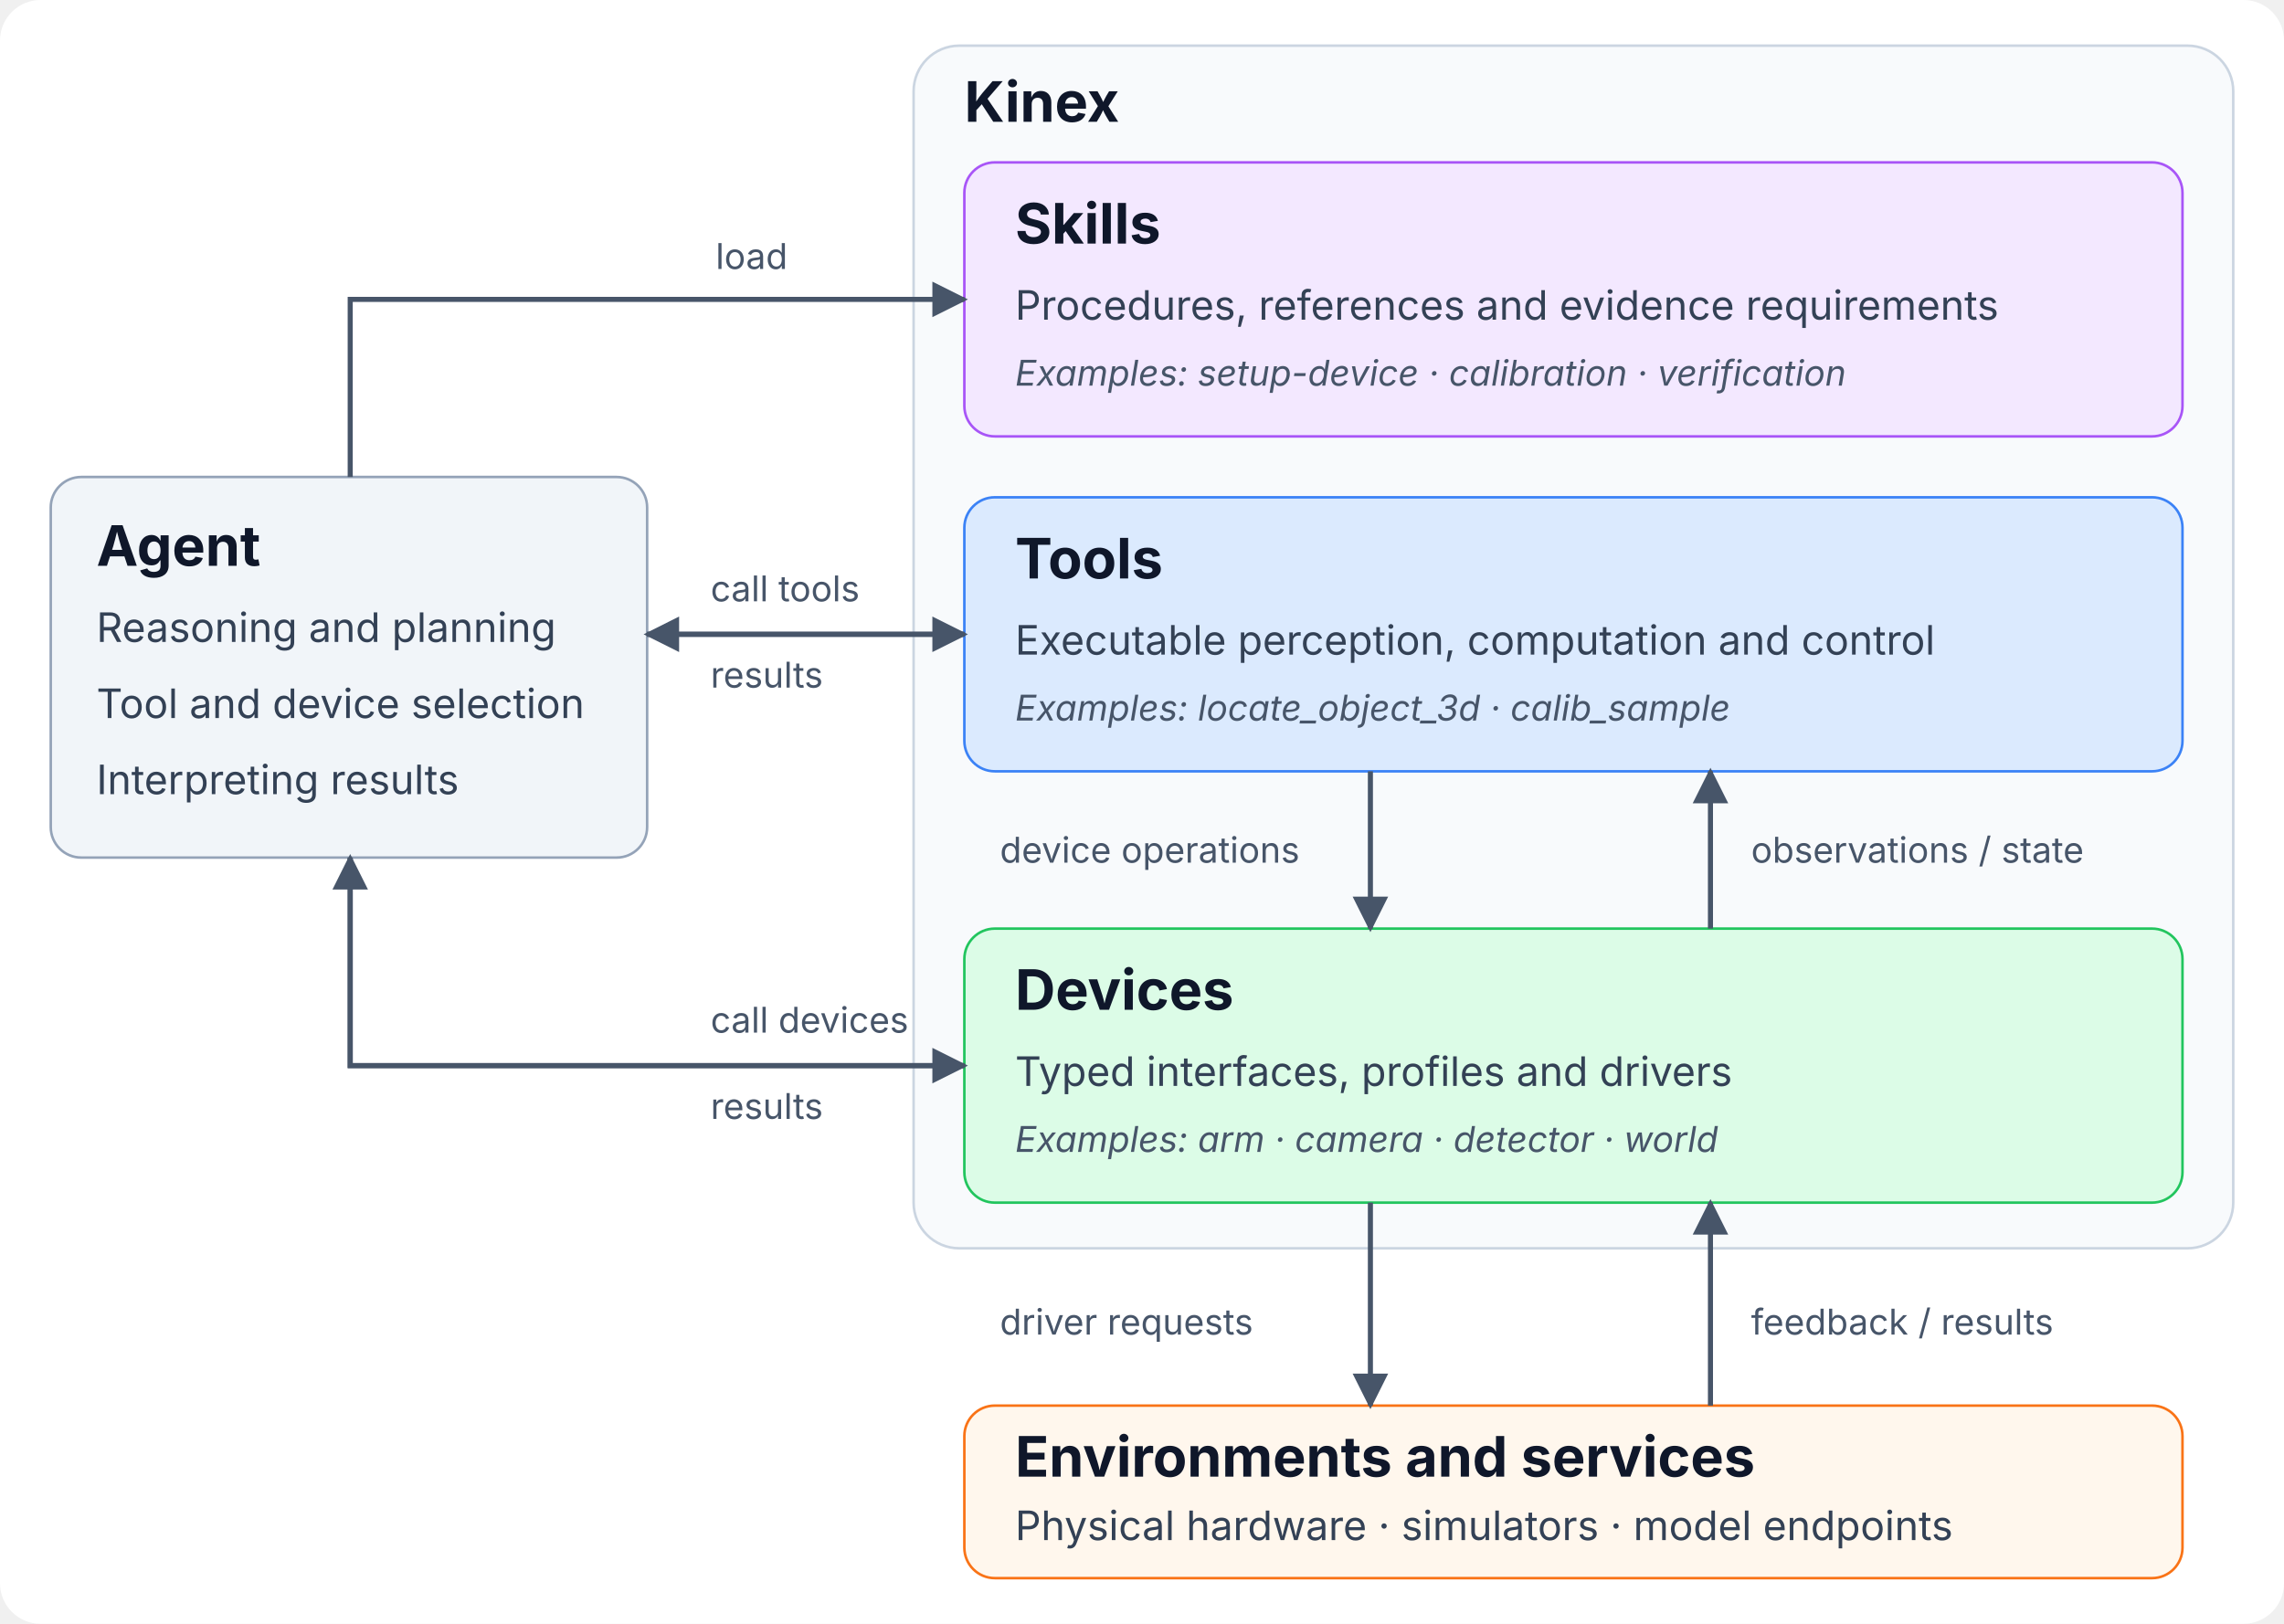
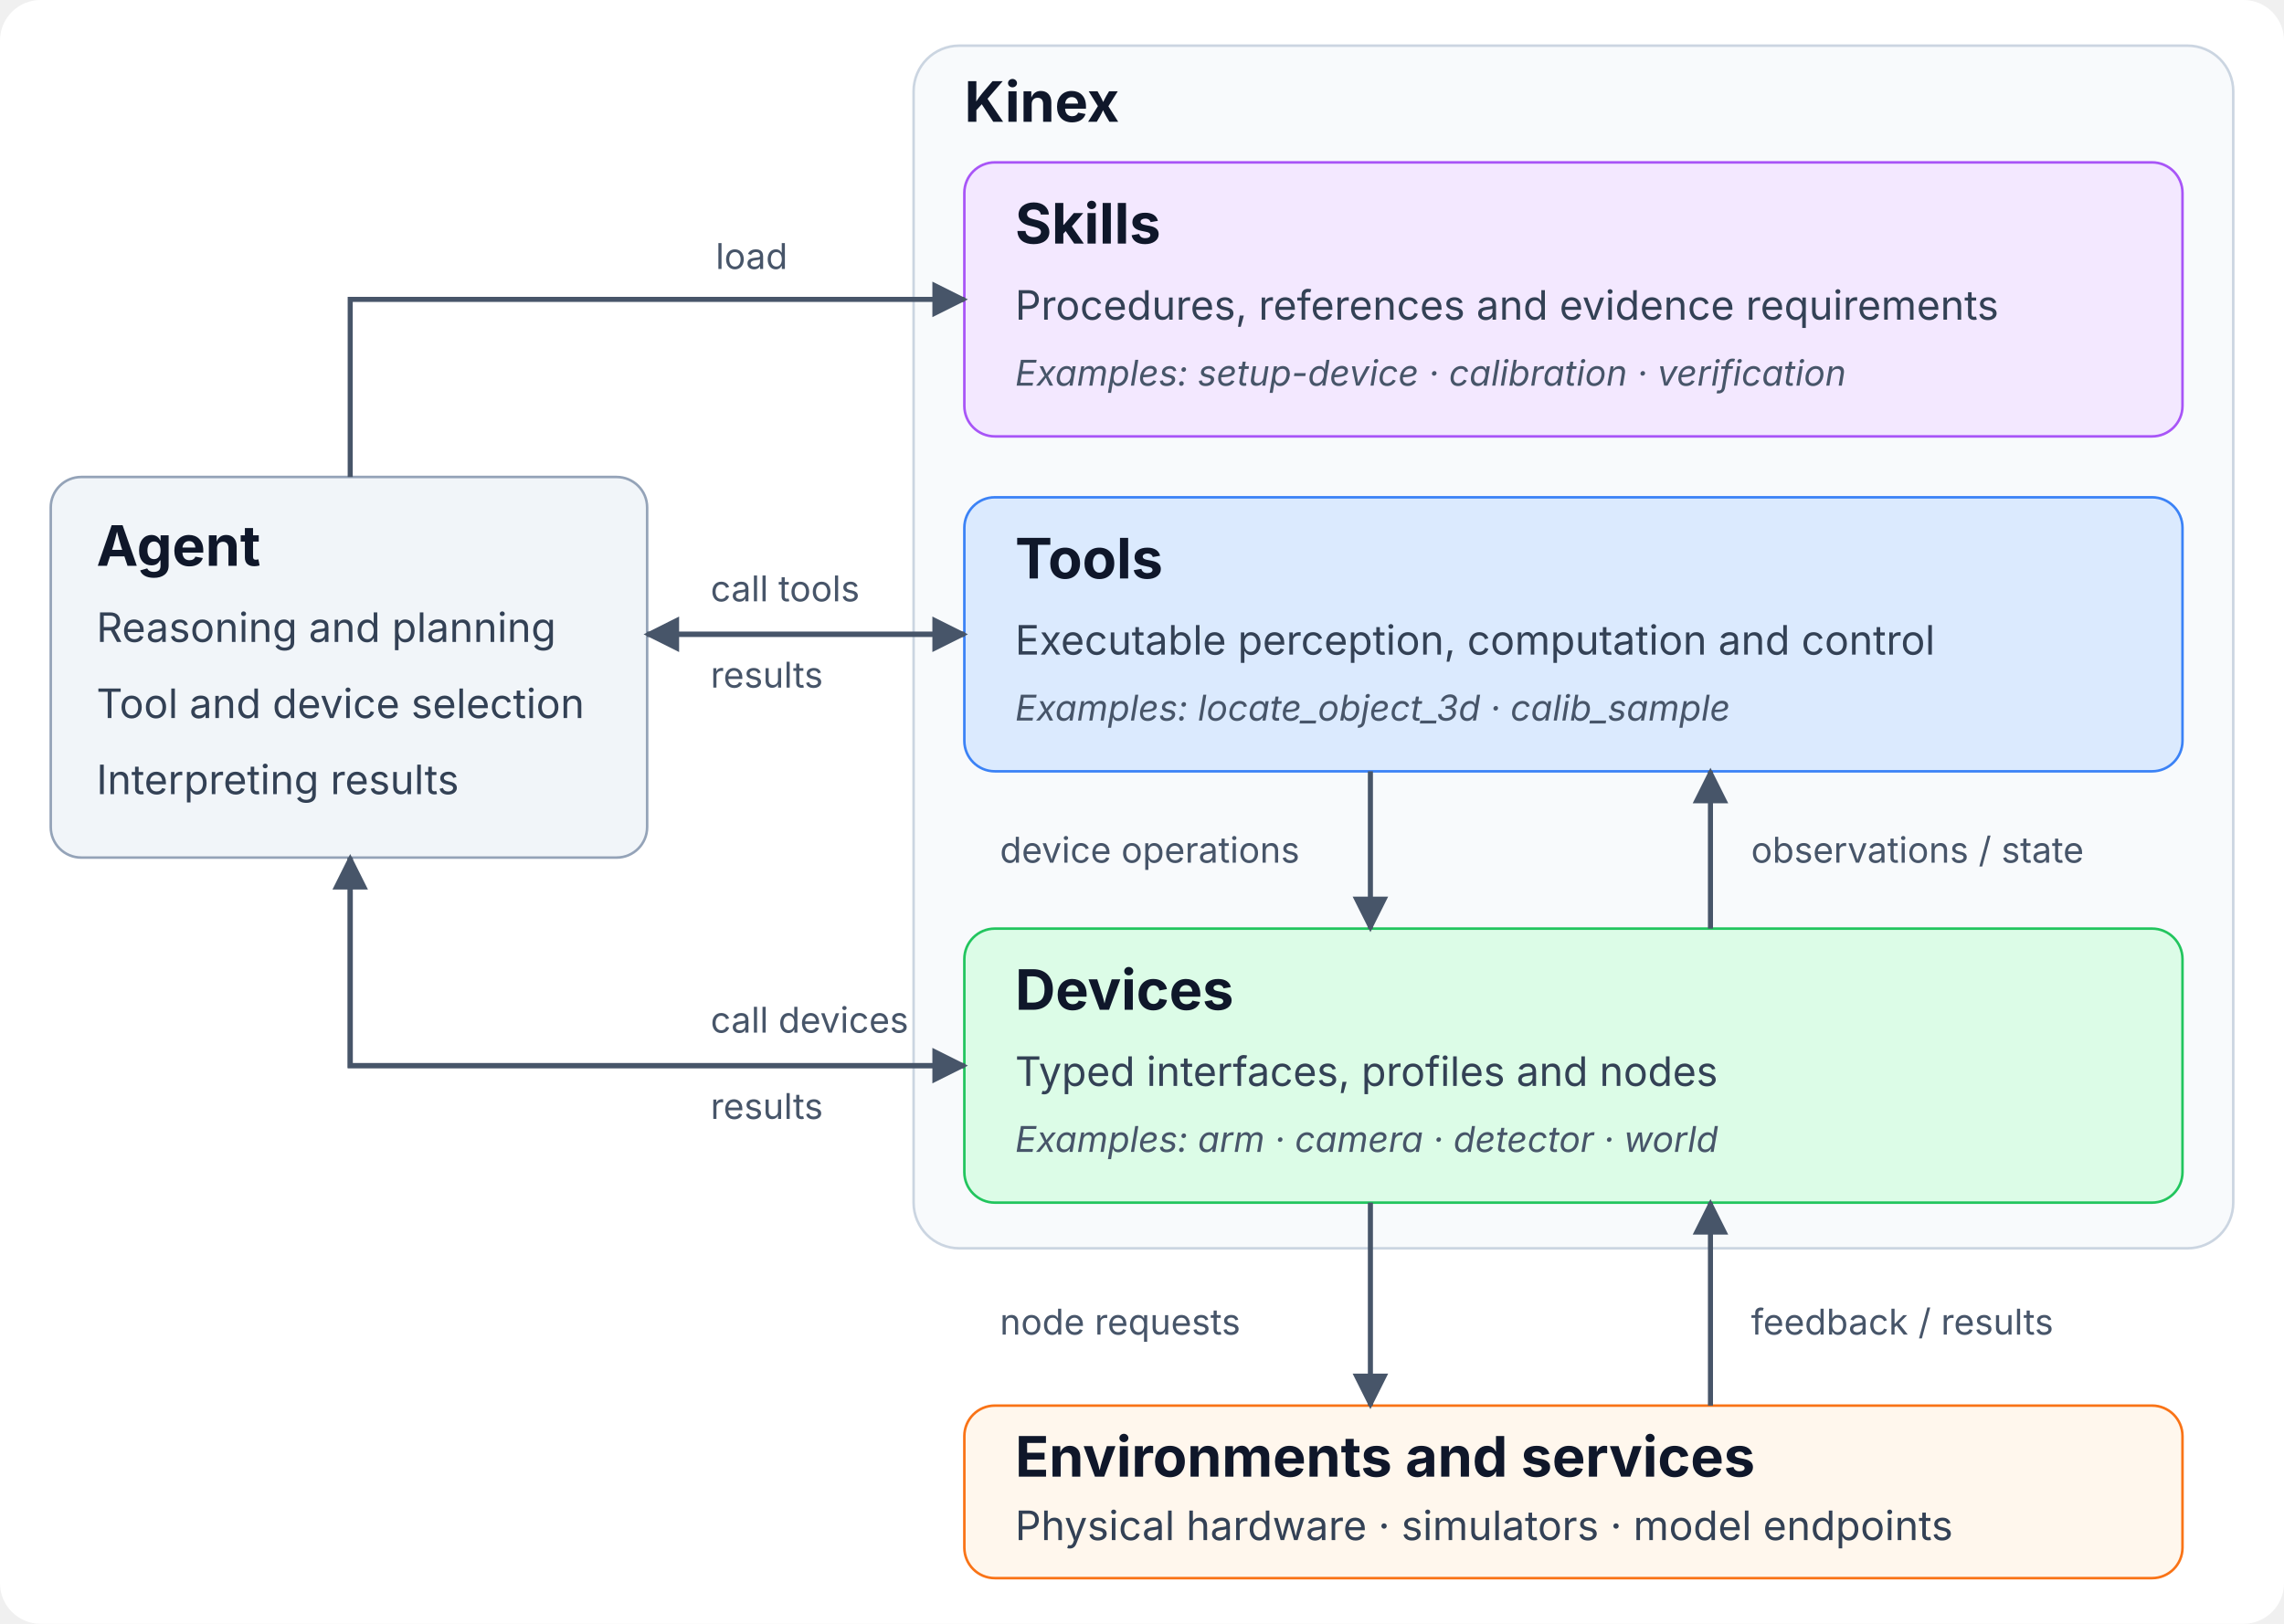
<svg xmlns="http://www.w3.org/2000/svg" width="900" height="640" viewBox="0 0 900 640" role="img" aria-labelledby="title description">
  <defs>
    <marker id="arrow" viewBox="0 0 10 10" refX="9" refY="5" markerWidth="7" markerHeight="7" orient="auto">
      <path d="M 0 0 L 10 5 L 0 10 Z" fill="#475569" />
    </marker>
    <style>
      text { font-family: system-ui, -apple-system, "Segoe UI", sans-serif; fill: #0f172a; }
      .heading { font-size: 22px; font-weight: 650; }
      .body { font-size: 16px; fill: #334155; }
      .label { font-size: 14px; fill: #475569; }
      .arrow { fill: none; stroke: #475569; stroke-width: 2; marker-end: url(#arrow); }
      .example { font-size: 14px; font-style: italic; fill: #475569; }
    </style>
  </defs>
  <rect width="900" height="640" rx="16" fill="#ffffff" />
  <rect x="360" y="18" width="520" height="474" rx="18" fill="#f8fafc" stroke="#cbd5e1" />
  <text x="380" y="48" class="heading">Kinex</text>
  <rect x="380" y="64" width="480" height="108" rx="12" fill="#f3e8ff" stroke="#a855f7" />
  <text x="400" y="96" class="heading">Skills</text>
  <text x="400" y="126" class="body">Procedures, references and evidence requirements</text>
  <text x="400" y="152" class="example">Examples: setup-device · calibration · verification</text>
  <rect x="380" y="196" width="480" height="108" rx="12" fill="#dbeafe" stroke="#3b82f6" />
  <text x="400" y="228" class="heading">Tools</text>
  <text x="400" y="258" class="body">Executable perception, computation and control</text>
  <text x="400" y="284" class="example">Examples: locate_object_3d · calib_sample</text>
  <rect x="380" y="366" width="480" height="108" rx="12" fill="#dcfce7" stroke="#22c55e" />
  <text x="400" y="398" class="heading">Devices</text>
-   <text x="400" y="428" class="body">Typed interfaces, profiles and drivers</text>
+   <text x="400" y="428" class="body">Typed interfaces, profiles and nodes</text>
  <text x="400" y="454" class="example">Examples: arm · camera · detector · world</text>
  <rect x="20" y="188" width="235" height="150" rx="12" fill="#f1f5f9" stroke="#94a3b8" />
  <text x="38" y="223" class="heading">Agent</text>
  <text x="38" y="253" class="body">Reasoning and planning</text>
  <text x="38" y="283" class="body">Tool and device selection</text>
  <text x="38" y="313" class="body">Interpreting results</text>
  <path d="M 138 188 V 118 H 380" class="arrow" />
  <text x="282" y="106" class="label">load</text>
  <path d="M 255 250 H 380" class="arrow" />
  <path d="M 380 250 H 255" class="arrow" />
  <text x="280" y="237" class="label">call tools</text>
  <text x="280" y="271" class="label">results</text>
  <path d="M 138 338 V 420 H 380" class="arrow" />
  <path d="M 380 420 H 138 V 338" class="arrow" />
  <text x="280" y="407" class="label">call devices</text>
  <text x="280" y="441" class="label">results</text>
  <path d="M 540 304 V 366" class="arrow" />
  <text x="394" y="340" class="label">device operations</text>
  <path d="M 674 366 V 304" class="arrow" />
  <text x="690" y="340" class="label">observations / state</text>
  <rect x="380" y="554" width="480" height="68" rx="12" fill="#fff7ed" stroke="#f97316" />
  <text x="400" y="582" class="heading">Environments and services</text>
  <text x="400" y="607" class="body">Physical hardware · simulators · model endpoints</text>
  <path d="M 540 474 V 554" class="arrow" />
-   <text x="394" y="526" class="label">driver requests</text>
+   <text x="394" y="526" class="label">node requests</text>
  <path d="M 674 554 V 474" class="arrow" />
  <text x="690" y="526" class="label">feedback / results</text>
</svg>
